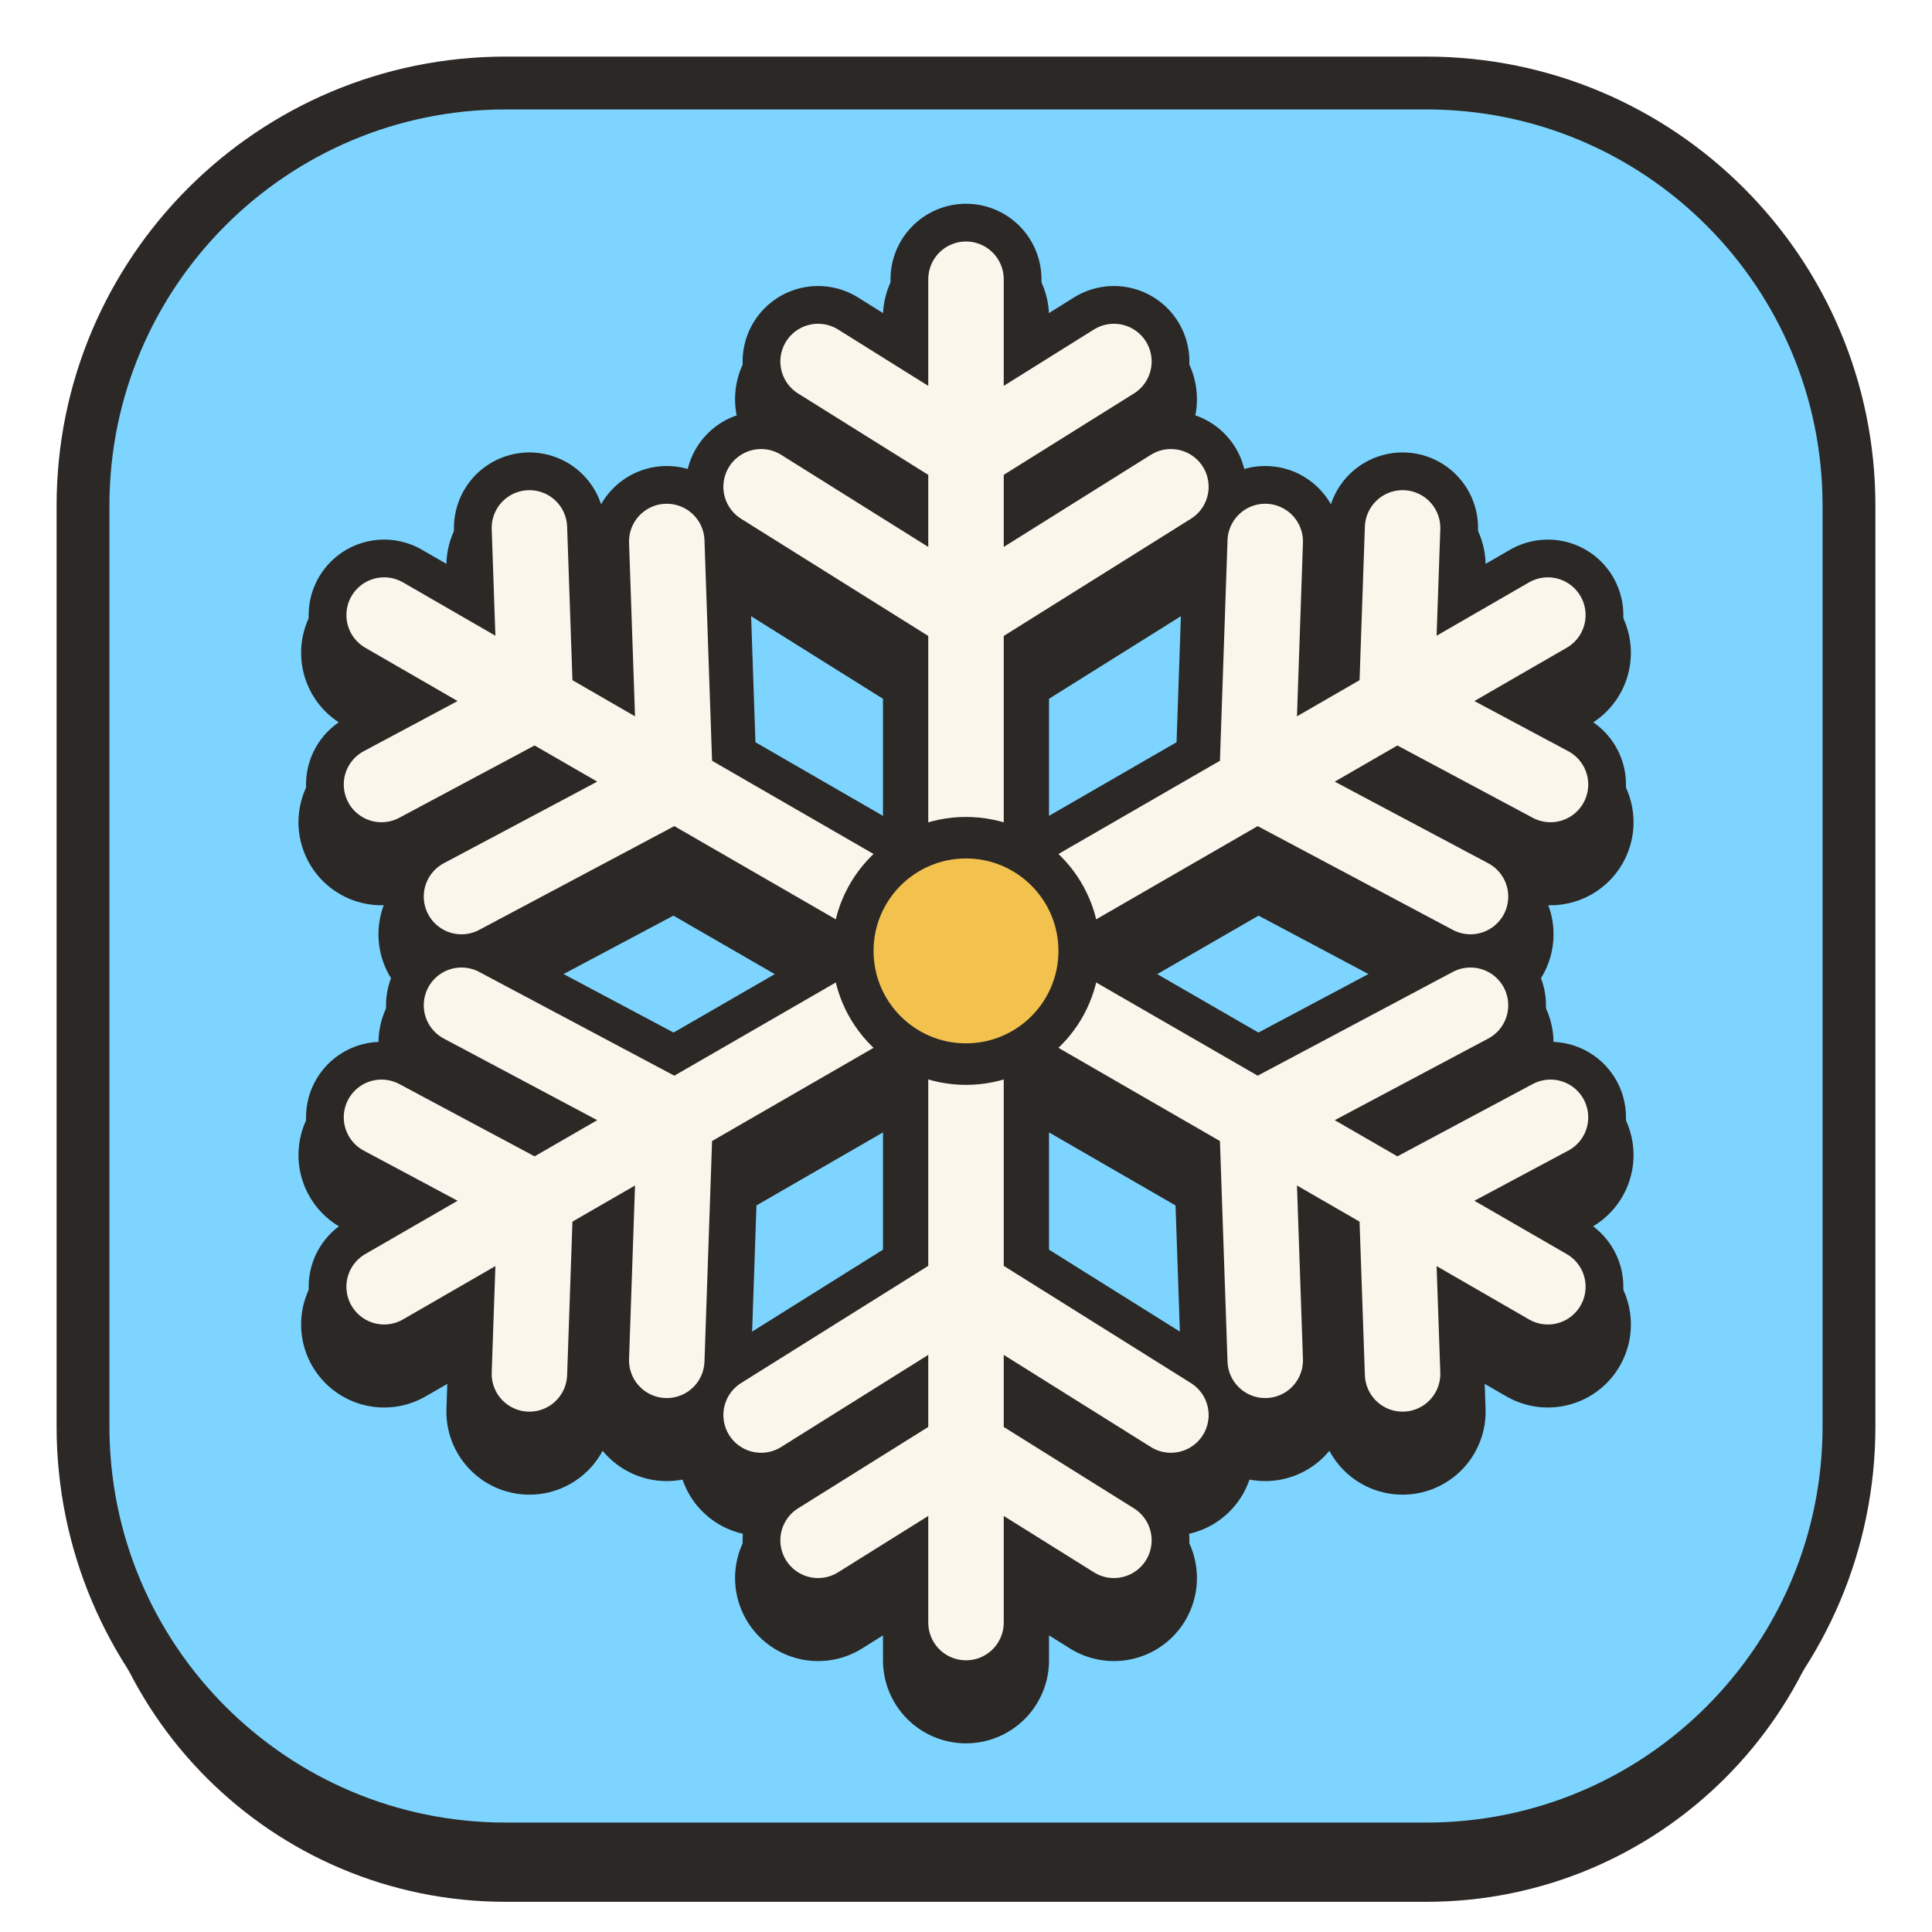
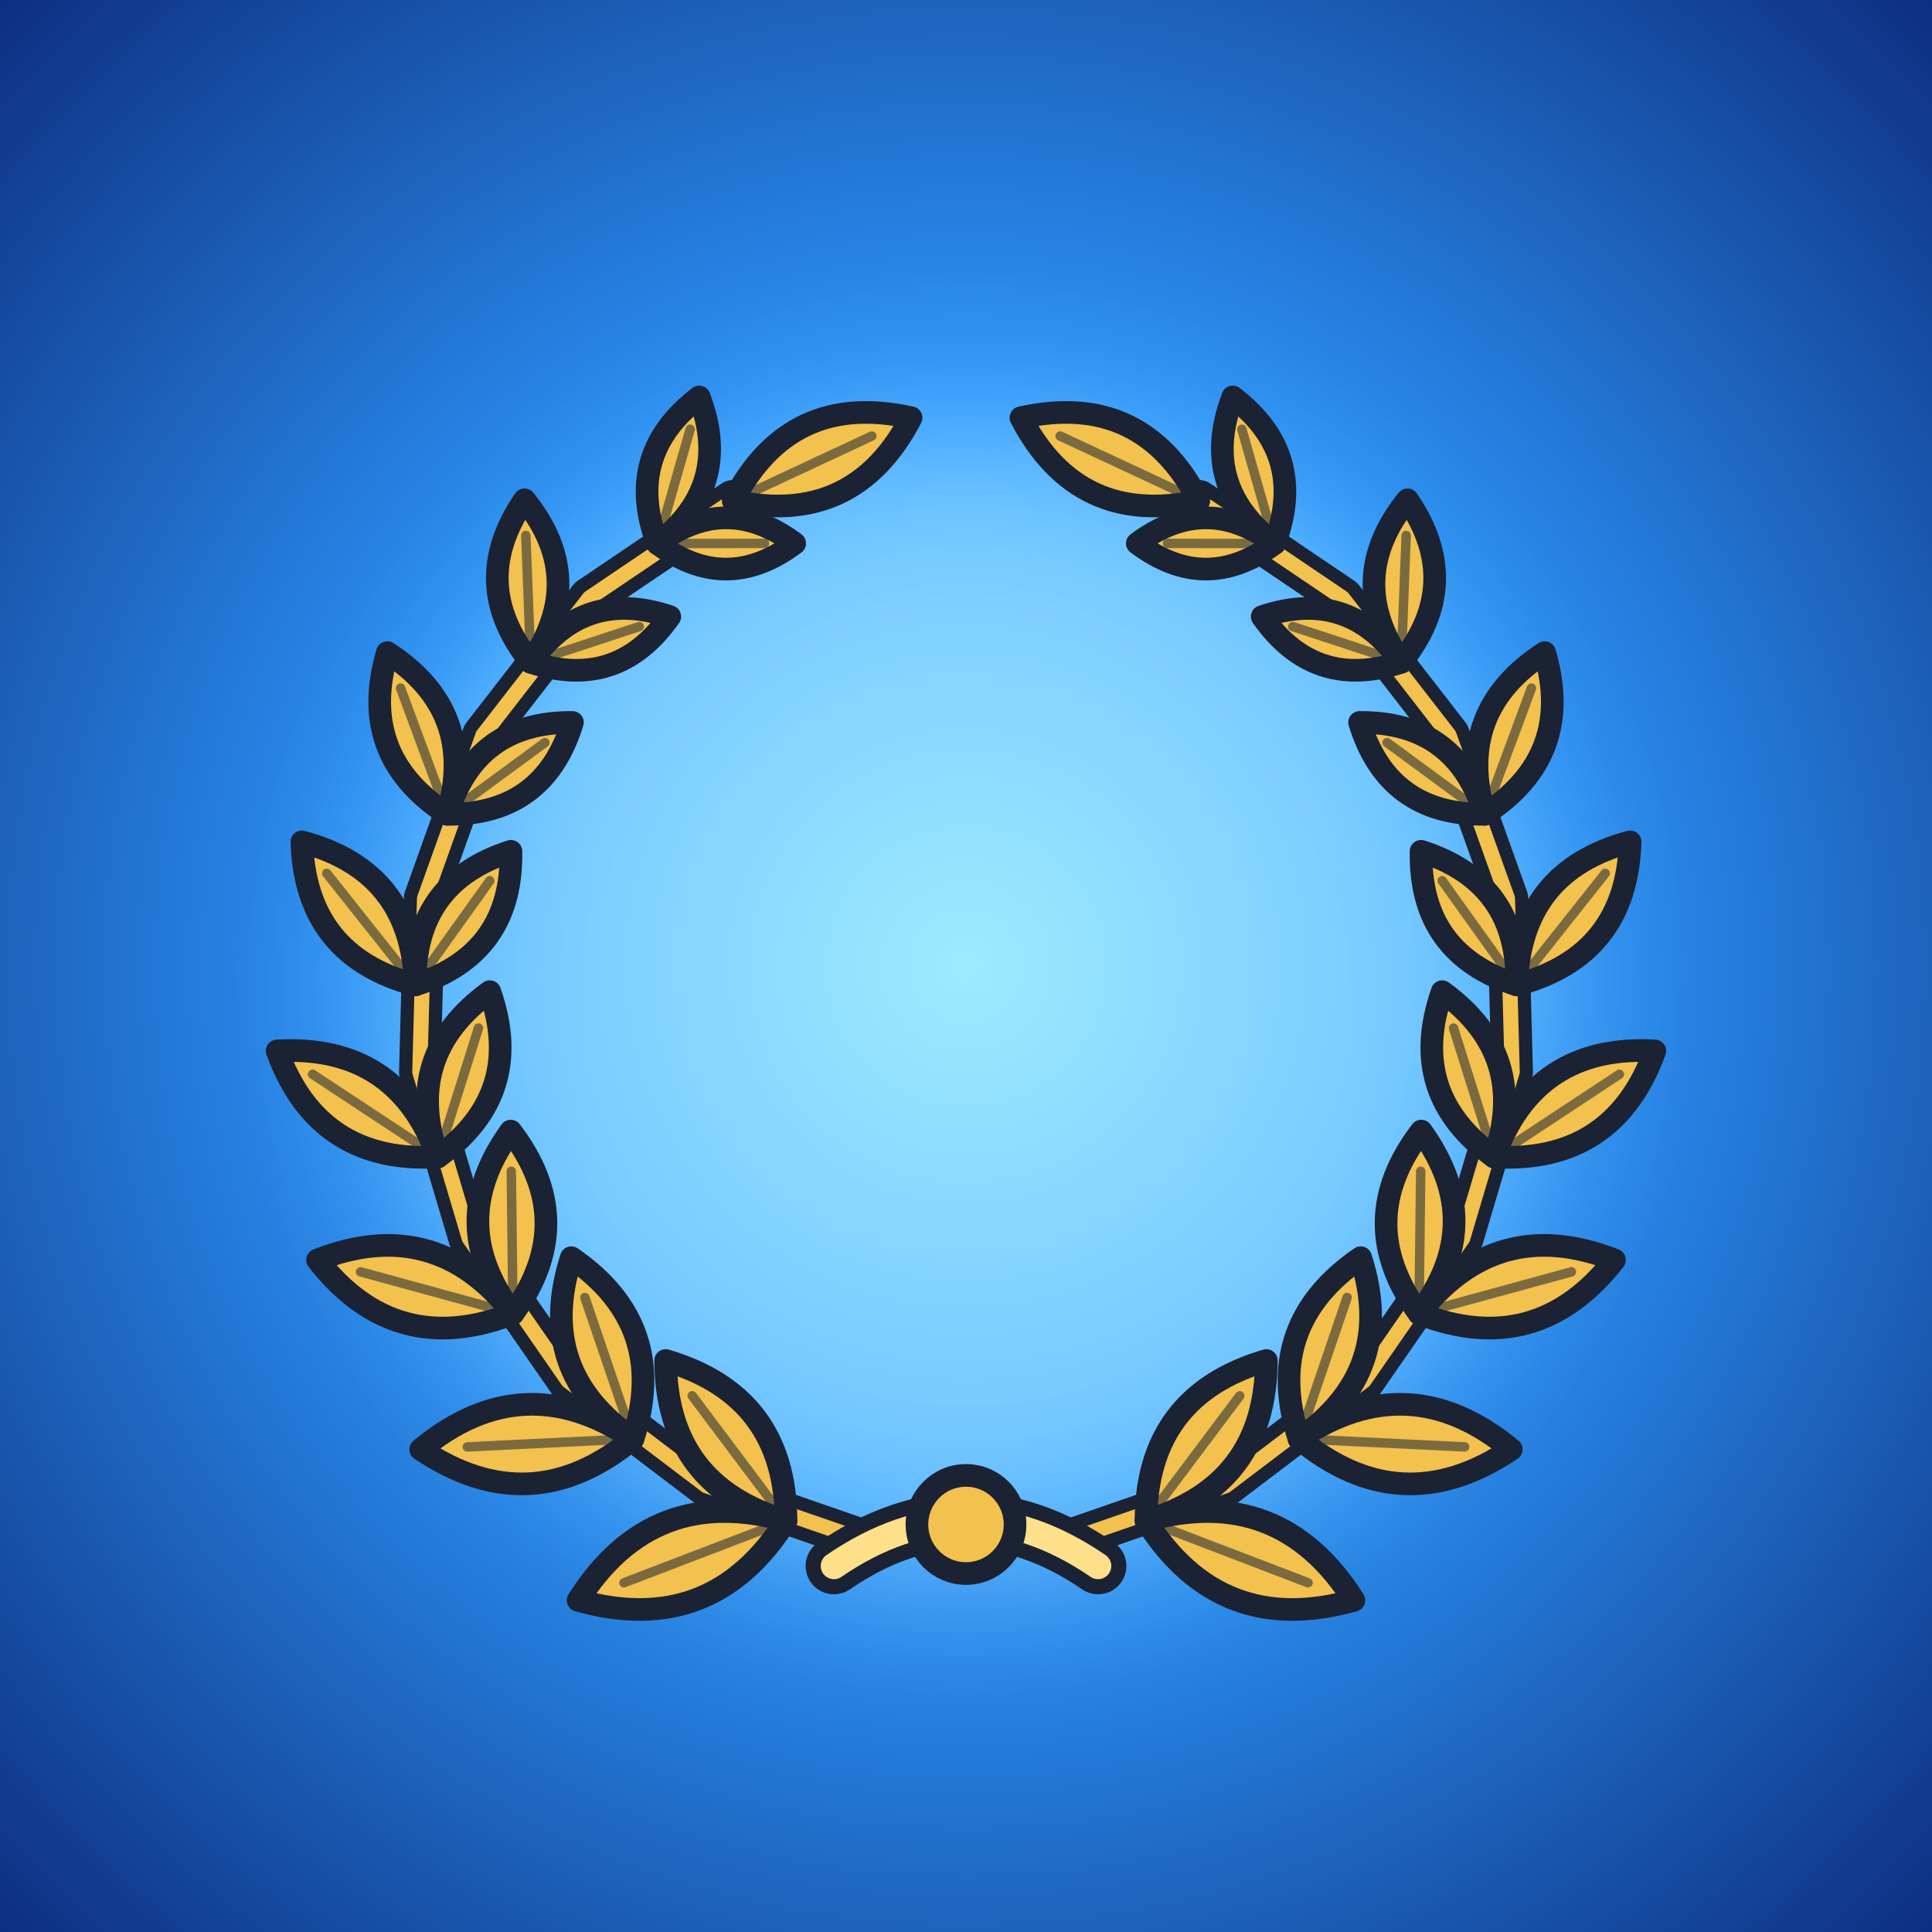
- <svg xmlns="http://www.w3.org/2000/svg" viewBox="0 0 512 512">
-   <rect x="22" y="36" width="468" height="468" rx="112" fill="#2B2826" />
-   <rect x="22" y="22" width="468" height="468" rx="112" fill="#7CD4FF" stroke="#2B2826" stroke-width="14" />
-   <g transform="translate(0 10)" fill="none" stroke-linecap="round">
-     <path d="M256.0 252.0L256.0 74.0M256.0 163.0L201.7 129.0M256.0 163.0L310.3 129.0M256.0 120.3L216.8 95.8M256.0 120.3L295.2 95.8M256.0 252.0L410.2 163.0M333.1 207.5L335.3 143.5M333.1 207.5L389.7 237.6M370.1 186.1L371.7 139.9M370.1 186.1L410.9 207.9M256.0 252.0L410.2 341.0M333.1 296.5L389.7 266.4M333.1 296.5L335.3 360.5M370.1 317.9L410.9 296.1M370.1 317.9L371.7 364.1M256.0 252.0L256.0 430.0M256.0 341.0L310.3 375.0M256.0 341.0L201.7 375.0M256.0 383.7L295.2 408.2M256.0 383.7L216.8 408.2M256.0 252.0L101.8 341.0M178.9 296.5L176.7 360.5M178.9 296.5L122.3 266.4M141.9 317.9L140.3 364.1M141.9 317.9L101.1 296.1M256.0 252.0L101.8 163.0M178.9 207.5L122.3 237.6M178.9 207.5L176.7 143.5M141.9 186.1L101.1 207.9M141.9 186.1L140.3 139.9" stroke="#2B2826" stroke-width="44" />
+ <svg xmlns="http://www.w3.org/2000/svg" viewBox="0 0 1024 1024" width="1024" height="1024">
+   <defs>
+     <radialGradient id="leucht" cx="50%" cy="50%" r="72%">
+       <stop offset="0" stop-color="#7FE3FF" />
+       <stop offset=".38" stop-color="#2F9BFF" />
+       <stop offset="1" stop-color="#0B2A7A" />
+     </radialGradient>
+     <filter id="schein" x="-50%" y="-50%" width="200%" height="200%">
+       <feGaussianBlur stdDeviation="40" />
+     </filter>
+   </defs>
+   <rect width="1024" height="1024" fill="url(#leucht)" />
+   <circle cx="512" cy="530" r="300" fill="#BFF3FF" opacity=".45" filter="url(#schein)" />
+   <g>
+     <path d="M461.3 817.6 L374.4 787.5 L301.1 731.9 L248.7 656.3 L222.5 568.1 L225.0 476.2 L256.0 389.6 L312.4 316.9 L388.6 265.4" fill="none" stroke="#1B2233" stroke-width="22" stroke-linecap="round" stroke-linejoin="round" />
+     <path d="M461.3 817.6 L374.4 787.5 L301.1 731.9 L248.7 656.3 L222.5 568.1 L225.0 476.2 L256.0 389.6 L312.4 316.9 L388.6 265.4" fill="none" stroke="#F2C14E" stroke-width="8" stroke-linecap="round" stroke-linejoin="round" />
+     <path d="M416.6 806.0 Q345.8 786.0 306.4 848.2 Q377.3 868.2 416.6 806.0 Z" fill="#F2C14E" stroke="#1B2233" stroke-width="12" stroke-linejoin="round" />
+     <path d="M416.6 806.0 L330.7 838.9" stroke="#1B2233" stroke-width="5" stroke-linecap="round" opacity=".55" />
+     <path d="M416.6 806.0 Q416.4 739.7 352.8 721.1 Q353.1 787.3 416.6 806.0 Z" fill="#F2C14E" stroke="#1B2233" stroke-width="12" stroke-linejoin="round" />
+     <path d="M416.6 806.0 L366.9 739.8" stroke="#1B2233" stroke-width="5" stroke-linecap="round" opacity=".55" />
+     <path d="M335.5 762.6 Q277.2 723.4 223.0 768.2 Q281.3 807.4 335.5 762.6 Z" fill="#F2C14E" stroke="#1B2233" stroke-width="12" stroke-linejoin="round" />
+     <path d="M335.5 762.6 L247.7 766.9" stroke="#1B2233" stroke-width="5" stroke-linecap="round" opacity=".55" />
+     <path d="M335.5 762.6 Q355.0 702.4 302.8 666.6 Q283.4 726.8 335.5 762.6 Z" fill="#F2C14E" stroke="#1B2233" stroke-width="12" stroke-linejoin="round" />
+     <path d="M335.5 762.6 L310.0 687.7" stroke="#1B2233" stroke-width="5" stroke-linecap="round" opacity=".55" />
+     <path d="M271.9 696.2 Q230.7 643.4 168.3 667.8 Q209.5 720.6 271.9 696.2 Z" fill="#F2C14E" stroke="#1B2233" stroke-width="12" stroke-linejoin="round" />
+     <path d="M271.9 696.2 L191.1 674.1" stroke="#1B2233" stroke-width="5" stroke-linecap="round" opacity=".55" />
+     <path d="M271.9 696.2 Q307.4 647.4 270.7 599.5 Q235.3 648.3 271.9 696.2 Z" fill="#F2C14E" stroke="#1B2233" stroke-width="12" stroke-linejoin="round" />
+     <path d="M271.9 696.2 L271.0 620.8" stroke="#1B2233" stroke-width="5" stroke-linecap="round" opacity=".55" />
+     <path d="M232.1 613.2 Q210.5 553.4 146.9 557.0 Q168.6 616.9 232.1 613.2 Z" fill="#F2C14E" stroke="#1B2233" stroke-width="12" stroke-linejoin="round" />
+     <path d="M232.1 613.2 L165.7 569.4" stroke="#1B2233" stroke-width="5" stroke-linecap="round" opacity=".55" />
+     <path d="M232.1 613.2 Q278.6 579.7 259.6 525.6 Q213.2 559.2 232.1 613.2 Z" fill="#F2C14E" stroke="#1B2233" stroke-width="12" stroke-linejoin="round" />
+     <path d="M232.1 613.2 L253.6 544.9" stroke="#1B2233" stroke-width="5" stroke-linecap="round" opacity=".55" />
+     <path d="M220.1 522.0 Q218.3 461.7 160.0 446.2 Q161.8 506.6 220.1 522.0 Z" fill="#F2C14E" stroke="#1B2233" stroke-width="12" stroke-linejoin="round" />
+     <path d="M220.1 522.0 L173.2 462.9" stroke="#1B2233" stroke-width="5" stroke-linecap="round" opacity=".55" />
+     <path d="M220.1 522.0 Q271.8 505.5 270.8 451.2 Q219.0 467.7 220.1 522.0 Z" fill="#F2C14E" stroke="#1B2233" stroke-width="12" stroke-linejoin="round" />
+     <path d="M220.1 522.0 L259.6 466.8" stroke="#1B2233" stroke-width="5" stroke-linecap="round" opacity=".55" />
+     <path d="M237.1 431.6 Q253.2 376.9 205.3 345.9 Q189.2 400.6 237.1 431.6 Z" fill="#F2C14E" stroke="#1B2233" stroke-width="12" stroke-linejoin="round" />
+     <path d="M237.1 431.6 L212.3 364.7" stroke="#1B2233" stroke-width="5" stroke-linecap="round" opacity=".55" />
+     <path d="M237.1 431.6 Q288.4 432.0 303.4 382.9 Q252.1 382.5 237.1 431.6 Z" fill="#F2C14E" stroke="#1B2233" stroke-width="12" stroke-linejoin="round" />
+     <path d="M237.1 431.6 L288.8 393.6" stroke="#1B2233" stroke-width="5" stroke-linecap="round" opacity=".55" />
+     <path d="M281.3 351.0 Q311.8 306.7 278.0 264.9 Q247.6 309.2 281.3 351.0 Z" fill="#F2C14E" stroke="#1B2233" stroke-width="12" stroke-linejoin="round" />
+     <path d="M281.3 351.0 L278.7 283.8" stroke="#1B2233" stroke-width="5" stroke-linecap="round" opacity=".55" />
+     <path d="M281.3 351.0 Q327.2 366.3 355.0 326.8 Q309.1 311.4 281.3 351.0 Z" fill="#F2C14E" stroke="#1B2233" stroke-width="12" stroke-linejoin="round" />
+     <path d="M281.3 351.0 L338.8 332.1" stroke="#1B2233" stroke-width="5" stroke-linecap="round" opacity=".55" />
+     <path d="M348.5 288.1 Q388.5 257.5 370.6 210.4 Q330.6 241.0 348.5 288.1 Z" fill="#F2C14E" stroke="#1B2233" stroke-width="12" stroke-linejoin="round" />
+     <path d="M348.5 288.1 L365.8 227.5" stroke="#1B2233" stroke-width="5" stroke-linecap="round" opacity=".55" />
+     <path d="M348.5 288.1 Q384.9 315.2 421.2 288.0 Q384.8 260.9 348.5 288.1 Z" fill="#F2C14E" stroke="#1B2233" stroke-width="12" stroke-linejoin="round" />
+     <path d="M348.5 288.1 L405.2 288.0" stroke="#1B2233" stroke-width="5" stroke-linecap="round" opacity=".55" />
+     <path d="M388.6 265.4 Q452.6 279.6 482.9 221.4 Q418.8 207.1 388.6 265.4 Z" fill="#F2C14E" stroke="#1B2233" stroke-width="12" stroke-linejoin="round" />
+     <path d="M388.6 265.4 L462.1 231.1" stroke="#1B2233" stroke-width="5" stroke-linecap="round" opacity=".55" />
+     <path d="M562.7 817.6 L649.6 787.5 L722.9 731.9 L775.3 656.3 L801.5 568.1 L799.0 476.2 L768.0 389.6 L711.6 316.9 L635.4 265.4" fill="none" stroke="#1B2233" stroke-width="22" stroke-linecap="round" stroke-linejoin="round" />
+     <path d="M562.7 817.6 L649.6 787.5 L722.9 731.9 L775.3 656.3 L801.5 568.1 L799.0 476.2 L768.0 389.6 L711.6 316.9 L635.4 265.4" fill="none" stroke="#F2C14E" stroke-width="8" stroke-linecap="round" stroke-linejoin="round" />
+     <path d="M607.4 806.0 Q646.7 868.2 717.6 848.2 Q678.2 786.0 607.4 806.0 Z" fill="#F2C14E" stroke="#1B2233" stroke-width="12" stroke-linejoin="round" />
+     <path d="M607.4 806.0 L693.3 838.9" stroke="#1B2233" stroke-width="5" stroke-linecap="round" opacity=".55" />
+     <path d="M607.4 806.0 Q670.9 787.3 671.2 721.1 Q607.6 739.7 607.4 806.0 Z" fill="#F2C14E" stroke="#1B2233" stroke-width="12" stroke-linejoin="round" />
+     <path d="M607.4 806.0 L657.1 739.8" stroke="#1B2233" stroke-width="5" stroke-linecap="round" opacity=".55" />
+     <path d="M688.5 762.6 Q742.7 807.4 801.0 768.2 Q746.8 723.4 688.5 762.6 Z" fill="#F2C14E" stroke="#1B2233" stroke-width="12" stroke-linejoin="round" />
+     <path d="M688.5 762.6 L776.3 766.9" stroke="#1B2233" stroke-width="5" stroke-linecap="round" opacity=".55" />
+     <path d="M688.5 762.6 Q740.6 726.8 721.2 666.6 Q669.0 702.4 688.5 762.6 Z" fill="#F2C14E" stroke="#1B2233" stroke-width="12" stroke-linejoin="round" />
+     <path d="M688.5 762.6 L714.0 687.7" stroke="#1B2233" stroke-width="5" stroke-linecap="round" opacity=".55" />
+     <path d="M752.1 696.2 Q814.5 720.6 855.7 667.8 Q793.3 643.4 752.1 696.2 Z" fill="#F2C14E" stroke="#1B2233" stroke-width="12" stroke-linejoin="round" />
+     <path d="M752.1 696.2 L832.9 674.1" stroke="#1B2233" stroke-width="5" stroke-linecap="round" opacity=".55" />
+     <path d="M752.1 696.2 Q788.7 648.3 753.3 599.5 Q716.6 647.4 752.1 696.2 Z" fill="#F2C14E" stroke="#1B2233" stroke-width="12" stroke-linejoin="round" />
+     <path d="M752.1 696.2 L753.0 620.8" stroke="#1B2233" stroke-width="5" stroke-linecap="round" opacity=".55" />
+     <path d="M791.9 613.2 Q855.4 616.9 877.1 557.0 Q813.5 553.4 791.9 613.2 Z" fill="#F2C14E" stroke="#1B2233" stroke-width="12" stroke-linejoin="round" />
+     <path d="M791.9 613.2 L858.3 569.4" stroke="#1B2233" stroke-width="5" stroke-linecap="round" opacity=".55" />
+     <path d="M791.9 613.2 Q810.8 559.2 764.4 525.6 Q745.4 579.7 791.9 613.2 Z" fill="#F2C14E" stroke="#1B2233" stroke-width="12" stroke-linejoin="round" />
+     <path d="M791.9 613.2 L770.4 544.9" stroke="#1B2233" stroke-width="5" stroke-linecap="round" opacity=".55" />
+     <path d="M803.9 522.0 Q862.2 506.6 864.0 446.2 Q805.7 461.7 803.9 522.0 Z" fill="#F2C14E" stroke="#1B2233" stroke-width="12" stroke-linejoin="round" />
+     <path d="M803.9 522.0 L850.8 462.9" stroke="#1B2233" stroke-width="5" stroke-linecap="round" opacity=".55" />
+     <path d="M803.9 522.0 Q805.0 467.7 753.2 451.2 Q752.2 505.5 803.9 522.0 Z" fill="#F2C14E" stroke="#1B2233" stroke-width="12" stroke-linejoin="round" />
+     <path d="M803.9 522.0 L764.4 466.8" stroke="#1B2233" stroke-width="5" stroke-linecap="round" opacity=".55" />
+     <path d="M786.9 431.6 Q834.8 400.6 818.7 345.9 Q770.8 376.9 786.9 431.6 Z" fill="#F2C14E" stroke="#1B2233" stroke-width="12" stroke-linejoin="round" />
+     <path d="M786.9 431.6 L811.7 364.7" stroke="#1B2233" stroke-width="5" stroke-linecap="round" opacity=".55" />
+     <path d="M786.9 431.6 Q771.9 382.5 720.6 382.9 Q735.6 432.0 786.9 431.6 Z" fill="#F2C14E" stroke="#1B2233" stroke-width="12" stroke-linejoin="round" />
+     <path d="M786.9 431.6 L735.2 393.6" stroke="#1B2233" stroke-width="5" stroke-linecap="round" opacity=".55" />
+     <path d="M742.7 351.0 Q776.4 309.2 746.0 264.9 Q712.2 306.7 742.7 351.0 Z" fill="#F2C14E" stroke="#1B2233" stroke-width="12" stroke-linejoin="round" />
+     <path d="M742.7 351.0 L745.3 283.8" stroke="#1B2233" stroke-width="5" stroke-linecap="round" opacity=".55" />
+     <path d="M742.7 351.0 Q714.9 311.4 669.0 326.8 Q696.8 366.3 742.7 351.0 Z" fill="#F2C14E" stroke="#1B2233" stroke-width="12" stroke-linejoin="round" />
+     <path d="M742.7 351.0 L685.2 332.1" stroke="#1B2233" stroke-width="5" stroke-linecap="round" opacity=".55" />
+     <path d="M675.5 288.1 Q693.4 241.0 653.4 210.4 Q635.5 257.5 675.5 288.1 Z" fill="#F2C14E" stroke="#1B2233" stroke-width="12" stroke-linejoin="round" />
+     <path d="M675.5 288.1 L658.2 227.5" stroke="#1B2233" stroke-width="5" stroke-linecap="round" opacity=".55" />
+     <path d="M675.5 288.1 Q639.2 260.9 602.8 288.0 Q639.1 315.2 675.5 288.1 Z" fill="#F2C14E" stroke="#1B2233" stroke-width="12" stroke-linejoin="round" />
+     <path d="M675.5 288.1 L618.8 288.0" stroke="#1B2233" stroke-width="5" stroke-linecap="round" opacity=".55" />
+     <path d="M635.4 265.4 Q605.2 207.1 541.1 221.4 Q571.4 279.6 635.4 265.4 Z" fill="#F2C14E" stroke="#1B2233" stroke-width="12" stroke-linejoin="round" />
+     <path d="M635.4 265.4 L561.9 231.1" stroke="#1B2233" stroke-width="5" stroke-linecap="round" opacity=".55" />
+     <path d="M442 830 Q512 782 582 830" fill="none" stroke="#1B2233" stroke-width="30" stroke-linecap="round" />
+     <path d="M442 830 Q512 782 582 830" fill="none" stroke="#FFE08A" stroke-width="14" stroke-linecap="round" />
+     <circle cx="512" cy="808" r="26" fill="#F2C14E" stroke="#1B2233" stroke-width="12" />
  </g>
-   <g fill="none" stroke-linecap="round">
-     <path d="M256.0 252.0L256.0 74.0M256.0 163.0L201.7 129.0M256.0 163.0L310.3 129.0M256.0 120.3L216.8 95.8M256.0 120.3L295.2 95.8M256.0 252.0L410.2 163.0M333.1 207.5L335.3 143.5M333.1 207.5L389.7 237.6M370.1 186.1L371.7 139.9M370.1 186.1L410.9 207.9M256.0 252.0L410.2 341.0M333.1 296.5L389.7 266.4M333.1 296.5L335.3 360.5M370.1 317.9L410.9 296.1M370.1 317.9L371.7 364.1M256.0 252.0L256.0 430.0M256.0 341.0L310.3 375.0M256.0 341.0L201.7 375.0M256.0 383.7L295.2 408.2M256.0 383.7L216.8 408.2M256.0 252.0L101.8 341.0M178.9 296.5L176.7 360.5M178.9 296.5L122.3 266.4M141.9 317.9L140.3 364.1M141.9 317.9L101.1 296.1M256.0 252.0L101.8 163.0M178.9 207.5L122.3 237.6M178.9 207.5L176.7 143.5M141.9 186.1L101.1 207.9M141.9 186.1L140.3 139.9" stroke="#2B2826" stroke-width="40" />
-     <path d="M256.0 252.0L256.0 74.0M256.0 163.0L201.7 129.0M256.0 163.0L310.3 129.0M256.0 120.3L216.8 95.8M256.0 120.3L295.2 95.8M256.0 252.0L410.2 163.0M333.1 207.5L335.3 143.5M333.1 207.5L389.7 237.6M370.1 186.1L371.7 139.9M370.1 186.1L410.9 207.9M256.0 252.0L410.2 341.0M333.1 296.5L389.7 266.4M333.1 296.5L335.3 360.5M370.1 317.9L410.9 296.1M370.1 317.9L371.7 364.1M256.0 252.0L256.0 430.0M256.0 341.0L310.3 375.0M256.0 341.0L201.7 375.0M256.0 383.7L295.2 408.2M256.0 383.7L216.8 408.2M256.0 252.0L101.8 341.0M178.9 296.5L176.7 360.5M178.9 296.5L122.3 266.4M141.9 317.9L140.3 364.1M141.9 317.9L101.1 296.1M256.0 252.0L101.8 163.0M178.9 207.5L122.3 237.6M178.9 207.5L176.7 143.5M141.9 186.1L101.1 207.9M141.9 186.1L140.3 139.9" stroke="#FAF6EB" stroke-width="20" />
-   </g>
-   <circle cx="256" cy="252" r="30" fill="#F2C14E" stroke="#2B2826" stroke-width="11" />
</svg>
